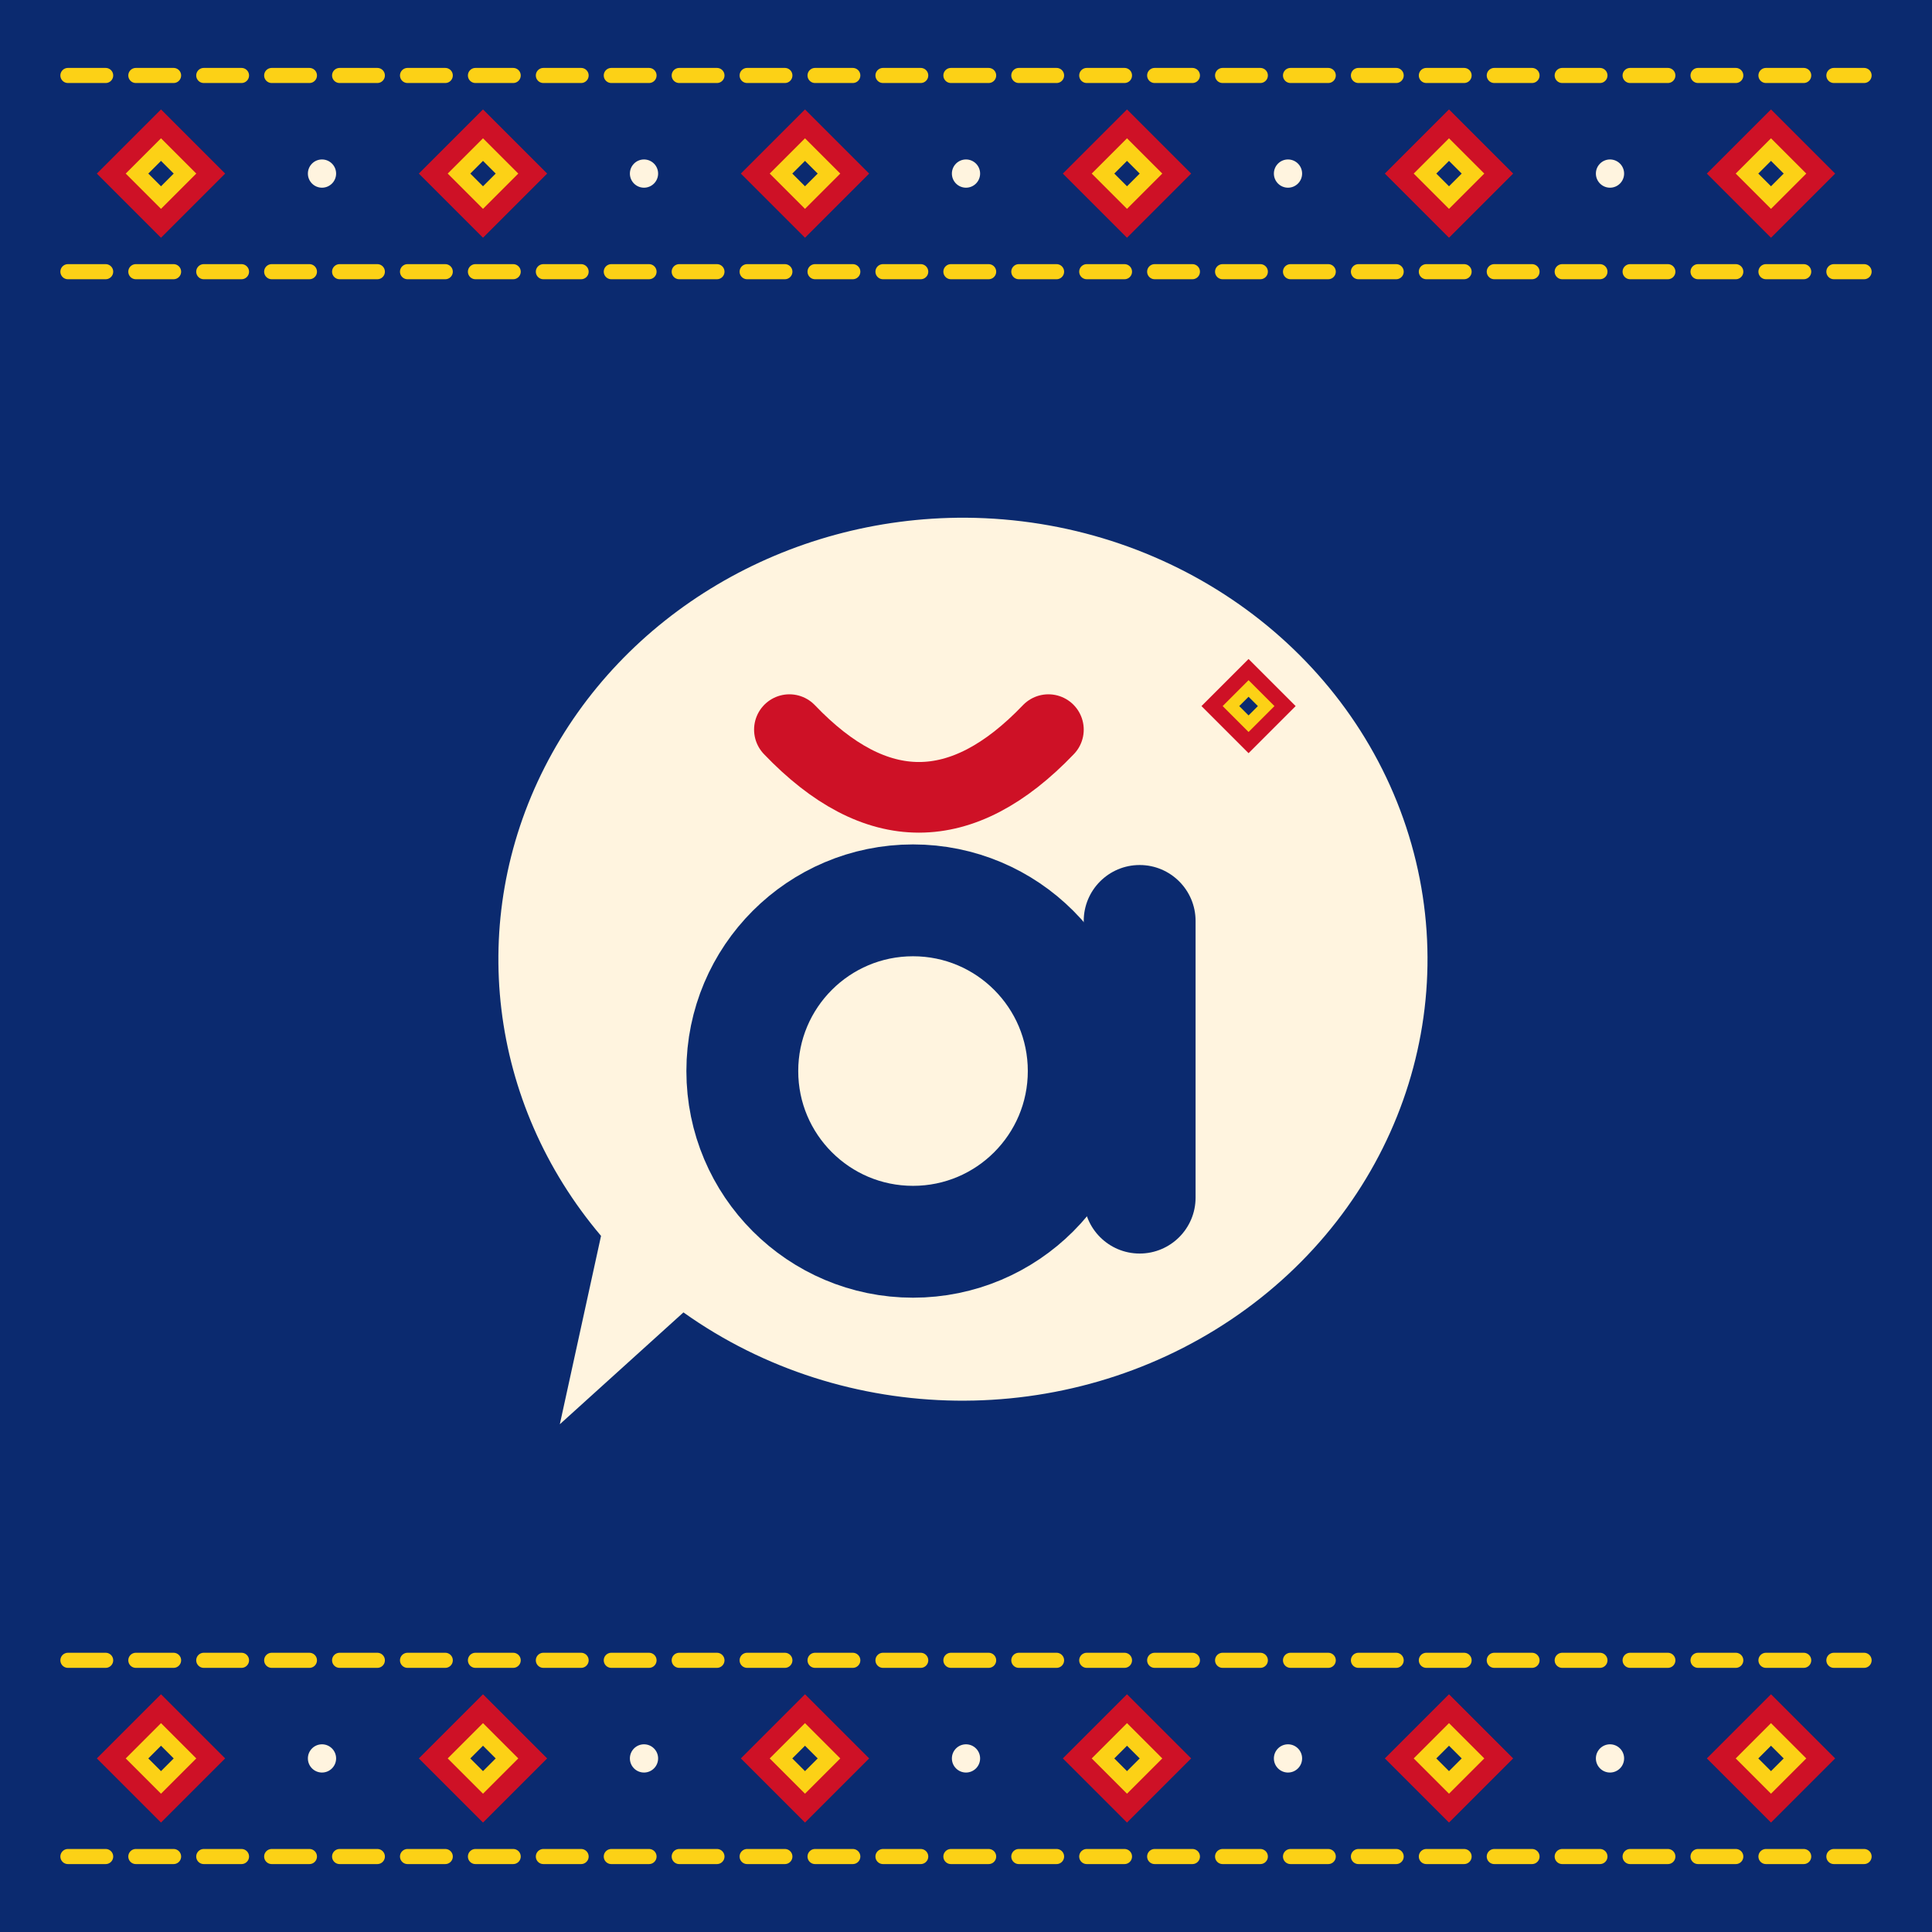
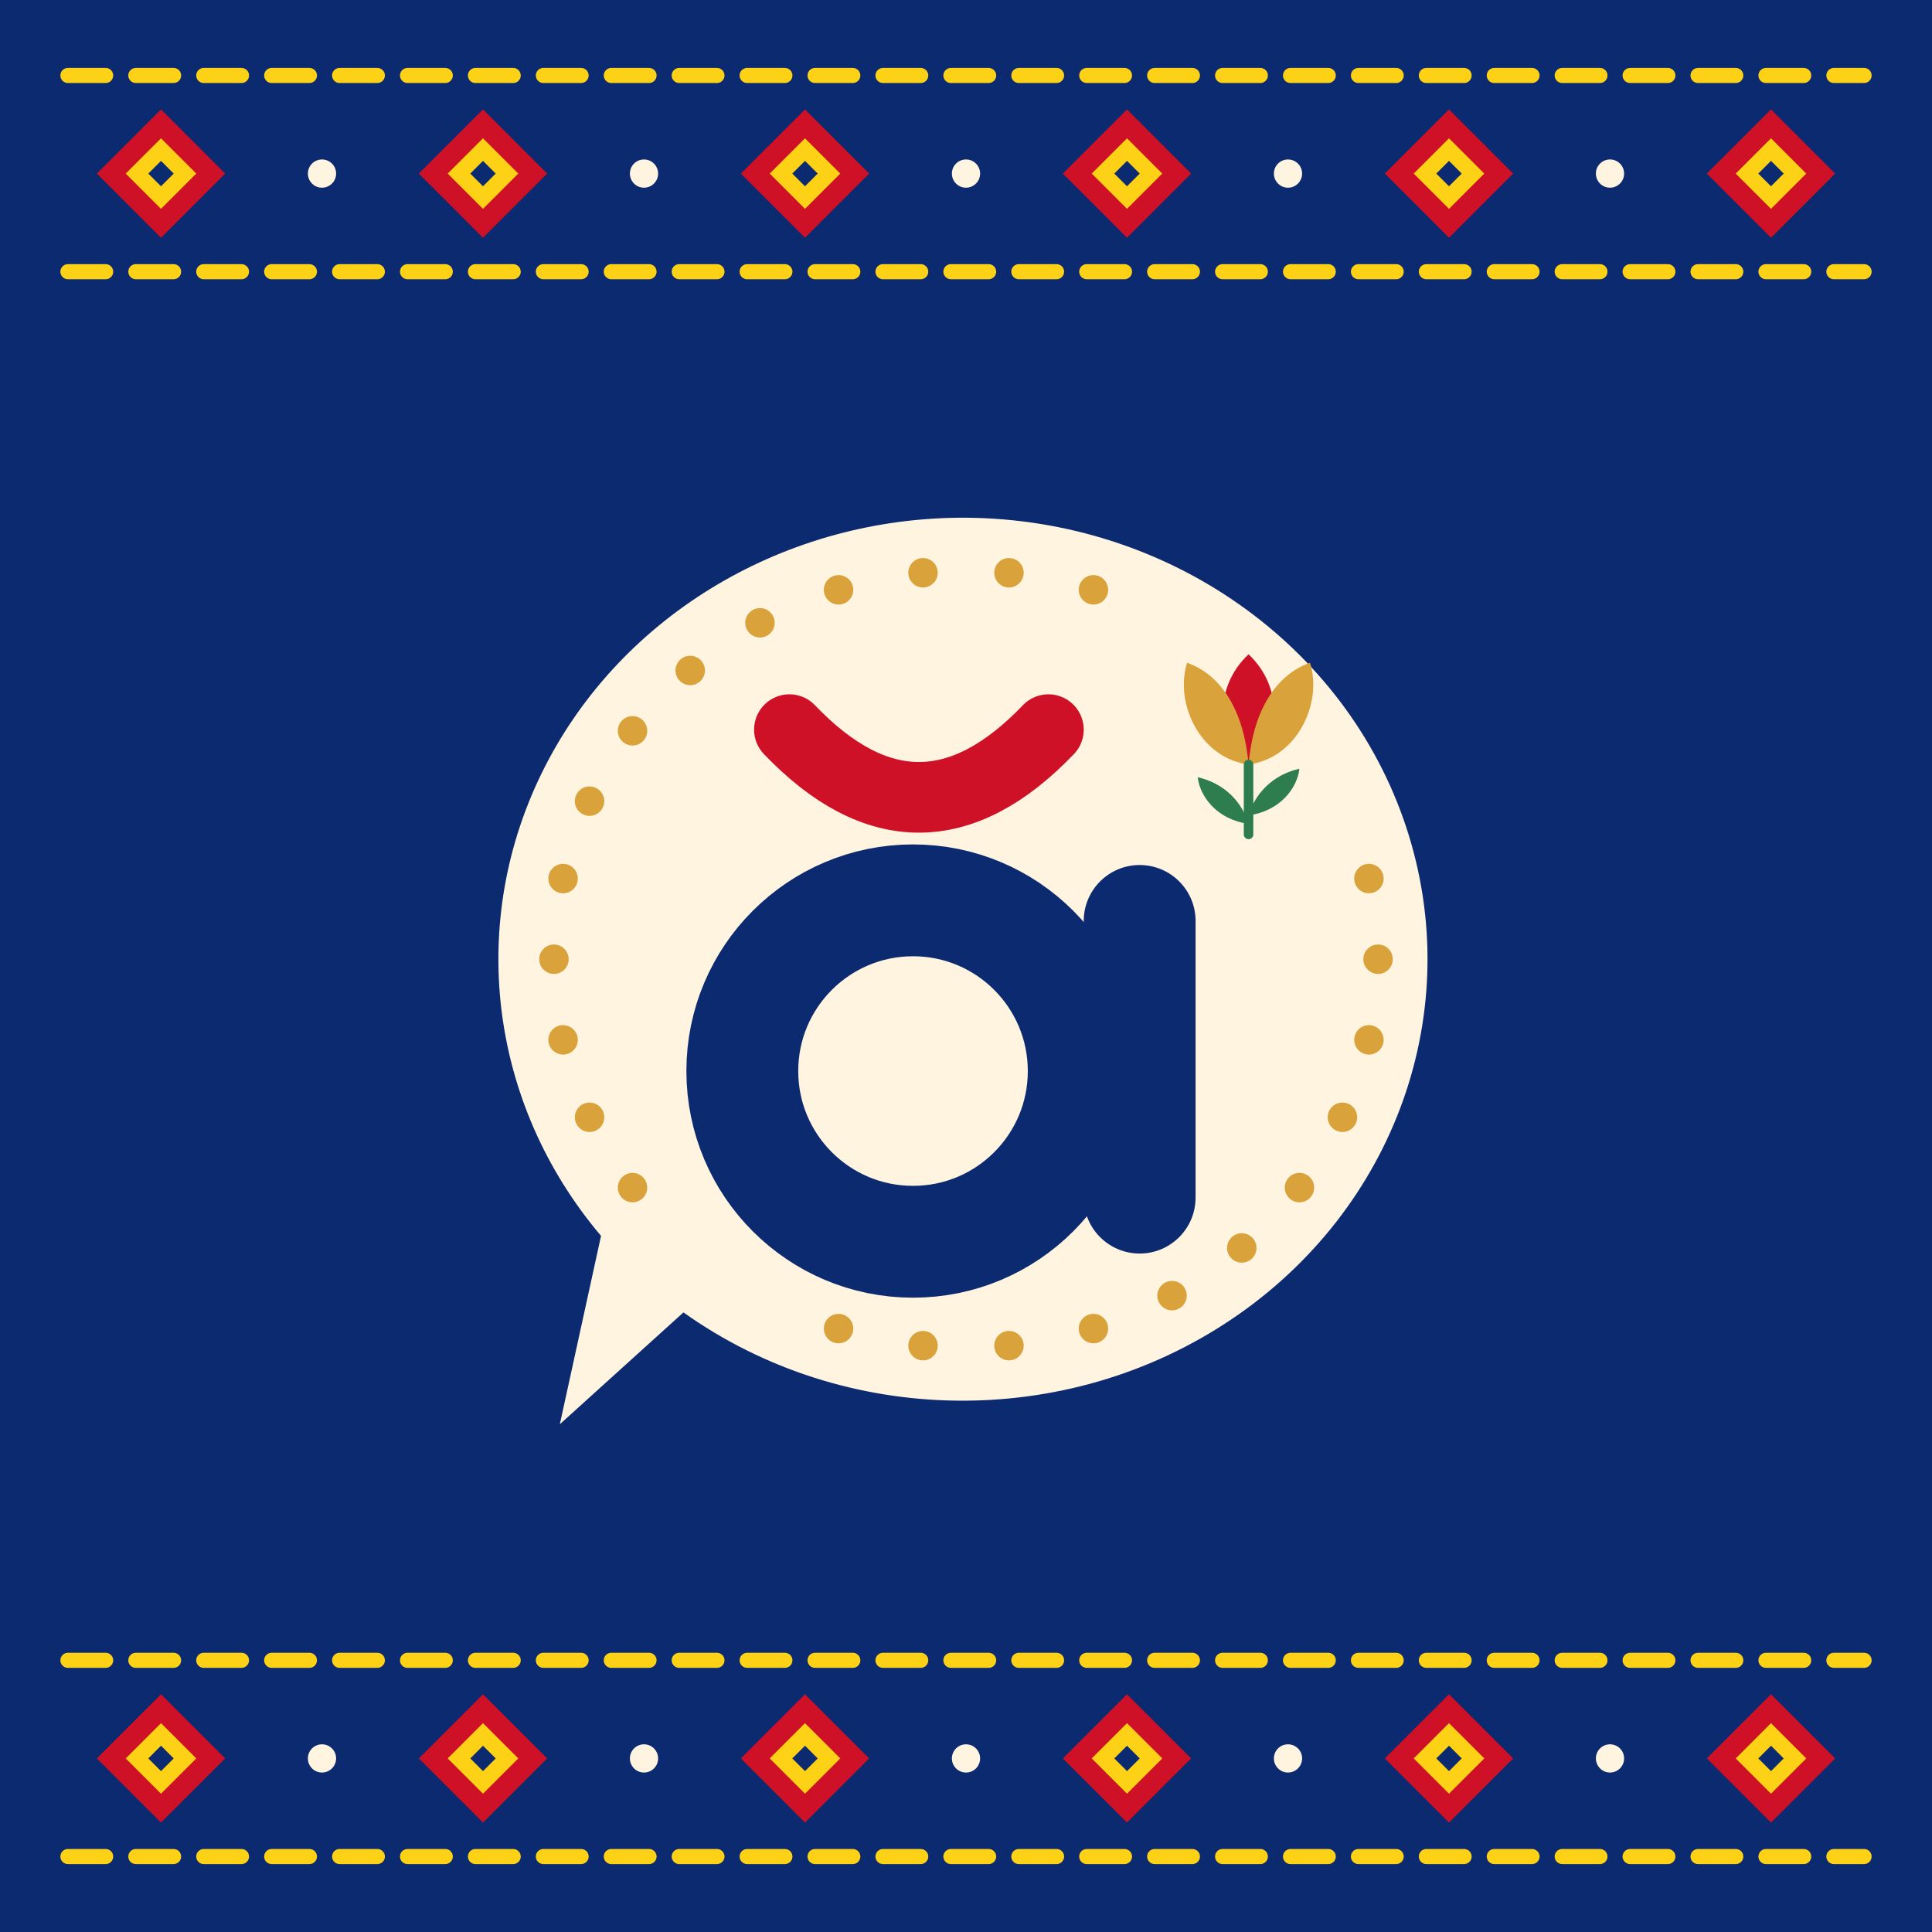
<svg xmlns="http://www.w3.org/2000/svg" viewBox="0 0 512 512" width="512" height="512">
  <rect width="512" height="512" fill="#0B2A6F" />
  <path d="M42.667 29 L59.667 46 L42.667 63 L25.667 46 Z" fill="#CE1126" />
  <path d="M42.667 36.65 L52.017 46 L42.667 55.35 L33.317 46 Z" fill="#FCD116" />
  <rect x="40.287" y="43.62" width="4.76" height="4.76" fill="#0B2A6F" transform="rotate(45 42.66667 46)" />
  <path d="M128.0 29 L145.0 46 L128.0 63 L111.0 46 Z" fill="#CE1126" />
  <path d="M128.0 36.65 L137.35 46 L128.0 55.35 L118.65 46 Z" fill="#FCD116" />
  <rect x="125.62" y="43.62" width="4.76" height="4.76" fill="#0B2A6F" transform="rotate(45 128.0 46)" />
  <path d="M213.333 29 L230.333 46 L213.333 63 L196.333 46 Z" fill="#CE1126" />
  <path d="M213.333 36.65 L222.683 46 L213.333 55.35 L203.983 46 Z" fill="#FCD116" />
  <rect x="210.953" y="43.62" width="4.76" height="4.76" fill="#0B2A6F" transform="rotate(45 213.3333 46)" />
  <path d="M298.667 29 L315.667 46 L298.667 63 L281.667 46 Z" fill="#CE1126" />
  <path d="M298.667 36.65 L308.017 46 L298.667 55.35 L289.317 46 Z" fill="#FCD116" />
  <rect x="296.287" y="43.62" width="4.76" height="4.76" fill="#0B2A6F" transform="rotate(45 298.6667 46)" />
  <path d="M384.0 29 L401.0 46 L384.0 63 L367.0 46 Z" fill="#CE1126" />
  <path d="M384.0 36.65 L393.35 46 L384.0 55.35 L374.65 46 Z" fill="#FCD116" />
  <rect x="381.62" y="43.62" width="4.76" height="4.76" fill="#0B2A6F" transform="rotate(45 384.0 46)" />
  <path d="M469.333 29 L486.333 46 L469.333 63 L452.333 46 Z" fill="#CE1126" />
  <path d="M469.333 36.65 L478.683 46 L469.333 55.35 L459.983 46 Z" fill="#FCD116" />
  <rect x="466.953" y="43.62" width="4.76" height="4.76" fill="#0B2A6F" transform="rotate(45 469.3333 46)" />
  <circle cx="85.333" cy="46" r="3.74" fill="#FFF4DF" />
  <circle cx="170.667" cy="46" r="3.74" fill="#FFF4DF" />
  <circle cx="256.0" cy="46" r="3.74" fill="#FFF4DF" />
  <circle cx="341.333" cy="46" r="3.74" fill="#FFF4DF" />
  <circle cx="426.667" cy="46" r="3.74" fill="#FFF4DF" />
  <line x1="18" y1="20" x2="494" y2="20" stroke="#FCD116" stroke-width="4" stroke-dasharray="10 8" stroke-linecap="round" />
  <line x1="18" y1="72" x2="494" y2="72" stroke="#FCD116" stroke-width="4" stroke-dasharray="10 8" stroke-linecap="round" />
  <path d="M42.667 449 L59.667 466 L42.667 483 L25.667 466 Z" fill="#CE1126" />
  <path d="M42.667 456.65 L52.017 466 L42.667 475.35 L33.317 466 Z" fill="#FCD116" />
  <rect x="40.287" y="463.62" width="4.76" height="4.76" fill="#0B2A6F" transform="rotate(45 42.66667 466)" />
  <path d="M128.0 449 L145.0 466 L128.0 483 L111.0 466 Z" fill="#CE1126" />
  <path d="M128.0 456.65 L137.35 466 L128.0 475.35 L118.65 466 Z" fill="#FCD116" />
  <rect x="125.62" y="463.62" width="4.76" height="4.76" fill="#0B2A6F" transform="rotate(45 128.0 466)" />
  <path d="M213.333 449 L230.333 466 L213.333 483 L196.333 466 Z" fill="#CE1126" />
  <path d="M213.333 456.65 L222.683 466 L213.333 475.35 L203.983 466 Z" fill="#FCD116" />
  <rect x="210.953" y="463.62" width="4.76" height="4.76" fill="#0B2A6F" transform="rotate(45 213.3333 466)" />
  <path d="M298.667 449 L315.667 466 L298.667 483 L281.667 466 Z" fill="#CE1126" />
  <path d="M298.667 456.65 L308.017 466 L298.667 475.35 L289.317 466 Z" fill="#FCD116" />
  <rect x="296.287" y="463.62" width="4.76" height="4.76" fill="#0B2A6F" transform="rotate(45 298.6667 466)" />
  <path d="M384.0 449 L401.0 466 L384.0 483 L367.0 466 Z" fill="#CE1126" />
  <path d="M384.0 456.65 L393.35 466 L384.0 475.35 L374.65 466 Z" fill="#FCD116" />
  <rect x="381.62" y="463.62" width="4.76" height="4.76" fill="#0B2A6F" transform="rotate(45 384.0 466)" />
  <path d="M469.333 449 L486.333 466 L469.333 483 L452.333 466 Z" fill="#CE1126" />
  <path d="M469.333 456.65 L478.683 466 L469.333 475.35 L459.983 466 Z" fill="#FCD116" />
  <rect x="466.953" y="463.62" width="4.76" height="4.76" fill="#0B2A6F" transform="rotate(45 469.3333 466)" />
  <circle cx="85.333" cy="466" r="3.74" fill="#FFF4DF" />
  <circle cx="170.667" cy="466" r="3.74" fill="#FFF4DF" />
  <circle cx="256.0" cy="466" r="3.74" fill="#FFF4DF" />
  <circle cx="341.333" cy="466" r="3.74" fill="#FFF4DF" />
  <circle cx="426.667" cy="466" r="3.74" fill="#FFF4DF" />
  <line x1="18" y1="440" x2="494" y2="440" stroke="#FCD116" stroke-width="4" stroke-dasharray="10 8" stroke-linecap="round" />
  <line x1="18" y1="492" x2="494" y2="492" stroke="#FCD116" stroke-width="4" stroke-dasharray="10 8" stroke-linecap="round" />
  <g transform="translate(256 262) scale(0.78) translate(-256 -256)">
    <path d="M256 96 a158 150 0 1 1 -96 270 L118 404 L132 340 A158 150 0 0 1 256 96 Z" fill="#FFF4DF" />
+     <circle cx="396.0" cy="246.0" r="5" fill="#D9A23B" />
+     <circle cx="392.9" cy="273.4" r="5" fill="#D9A23B" />
+     <circle cx="383.9" cy="299.7" r="5" fill="#D9A23B" />
+     <circle cx="369.3" cy="323.6" r="5" fill="#D9A23B" />
+     <circle cx="349.7" cy="344.1" r="5" fill="#D9A23B" />
+     <circle cx="326.0" cy="360.3" r="5" fill="#D9A23B" />
+     <circle cx="299.3" cy="371.5" r="5" fill="#D9A23B" />
+     <circle cx="270.6" cy="377.3" r="5" fill="#D9A23B" />
+     <circle cx="241.4" cy="377.3" r="5" fill="#D9A23B" />
+     <circle cx="212.7" cy="371.5" r="5" fill="#D9A23B" />
+     <circle cx="142.7" cy="323.6" r="5" fill="#D9A23B" />
+     <circle cx="128.1" cy="299.7" r="5" fill="#D9A23B" />
+     <circle cx="119.1" cy="273.4" r="5" fill="#D9A23B" />
+     <circle cx="116.0" cy="246.0" r="5" fill="#D9A23B" />
+     <circle cx="119.1" cy="218.6" r="5" fill="#D9A23B" />
+     <circle cx="128.1" cy="192.3" r="5" fill="#D9A23B" />
+     <circle cx="142.7" cy="168.4" r="5" fill="#D9A23B" />
+     <circle cx="162.3" cy="147.9" r="5" fill="#D9A23B" />
+     <circle cx="186.0" cy="131.7" r="5" fill="#D9A23B" />
+     <circle cx="212.7" cy="120.5" r="5" fill="#D9A23B" />
+     <circle cx="241.4" cy="114.7" r="5" fill="#D9A23B" />
+     <circle cx="270.6" cy="114.7" r="5" fill="#D9A23B" />
+     <circle cx="299.3" cy="120.5" r="5" fill="#D9A23B" />
+     <circle cx="392.9" cy="218.6" r="5" fill="#D9A23B" />
    <circle cx="238" cy="284" r="58" fill="none" stroke="#0B2A6F" stroke-width="38" />
    <rect x="296" y="214" width="38" height="132" rx="19" fill="#0B2A6F" />
    <path d="M196 168 Q240 214 284 168" fill="none" stroke="#CE1126" stroke-width="24" stroke-linecap="round" />
-     <path d="M352 144 L368 160 L352 176 L336 160 Z" fill="#CE1126" />
-     <path d="M352 151.2 L360.8 160 L352 168.8 L343.2 160 Z" fill="#FCD116" />
-     <rect x="349.76" y="157.76" width="4.48" height="4.48" fill="#0B2A6F" transform="rotate(45 352 160)" />
+     <g transform="translate(352 164) scale(0.36)" stroke-linecap="round">
+       <path d="M0 -60C-34 -28-30 22 0 44 30 22 34 -28 0 -60Z" fill="#CE1126" />
+       <path d="M0 44C-46 38-70 -14-58 -52-24 -40-4 -4 0 44Z" fill="#D9A23B" />
+       <path d="M0 44C46 38 70 -14 58 -52 24 -40 4 -4 0 44Z" fill="#D9A23B" />
+       <path d="M0 44L0 110" stroke="#2E7D4F" stroke-width="9" />
+       <path d="M0 100C-30 96-46 74-48 56-22 62-6 80 0 100Z" fill="#2E7D4F" />
+       <path d="M0 92C30 88 46 66 48 48 22 54 6 72 0 92Z" fill="#2E7D4F" />
+     </g>
  </g>
</svg>
